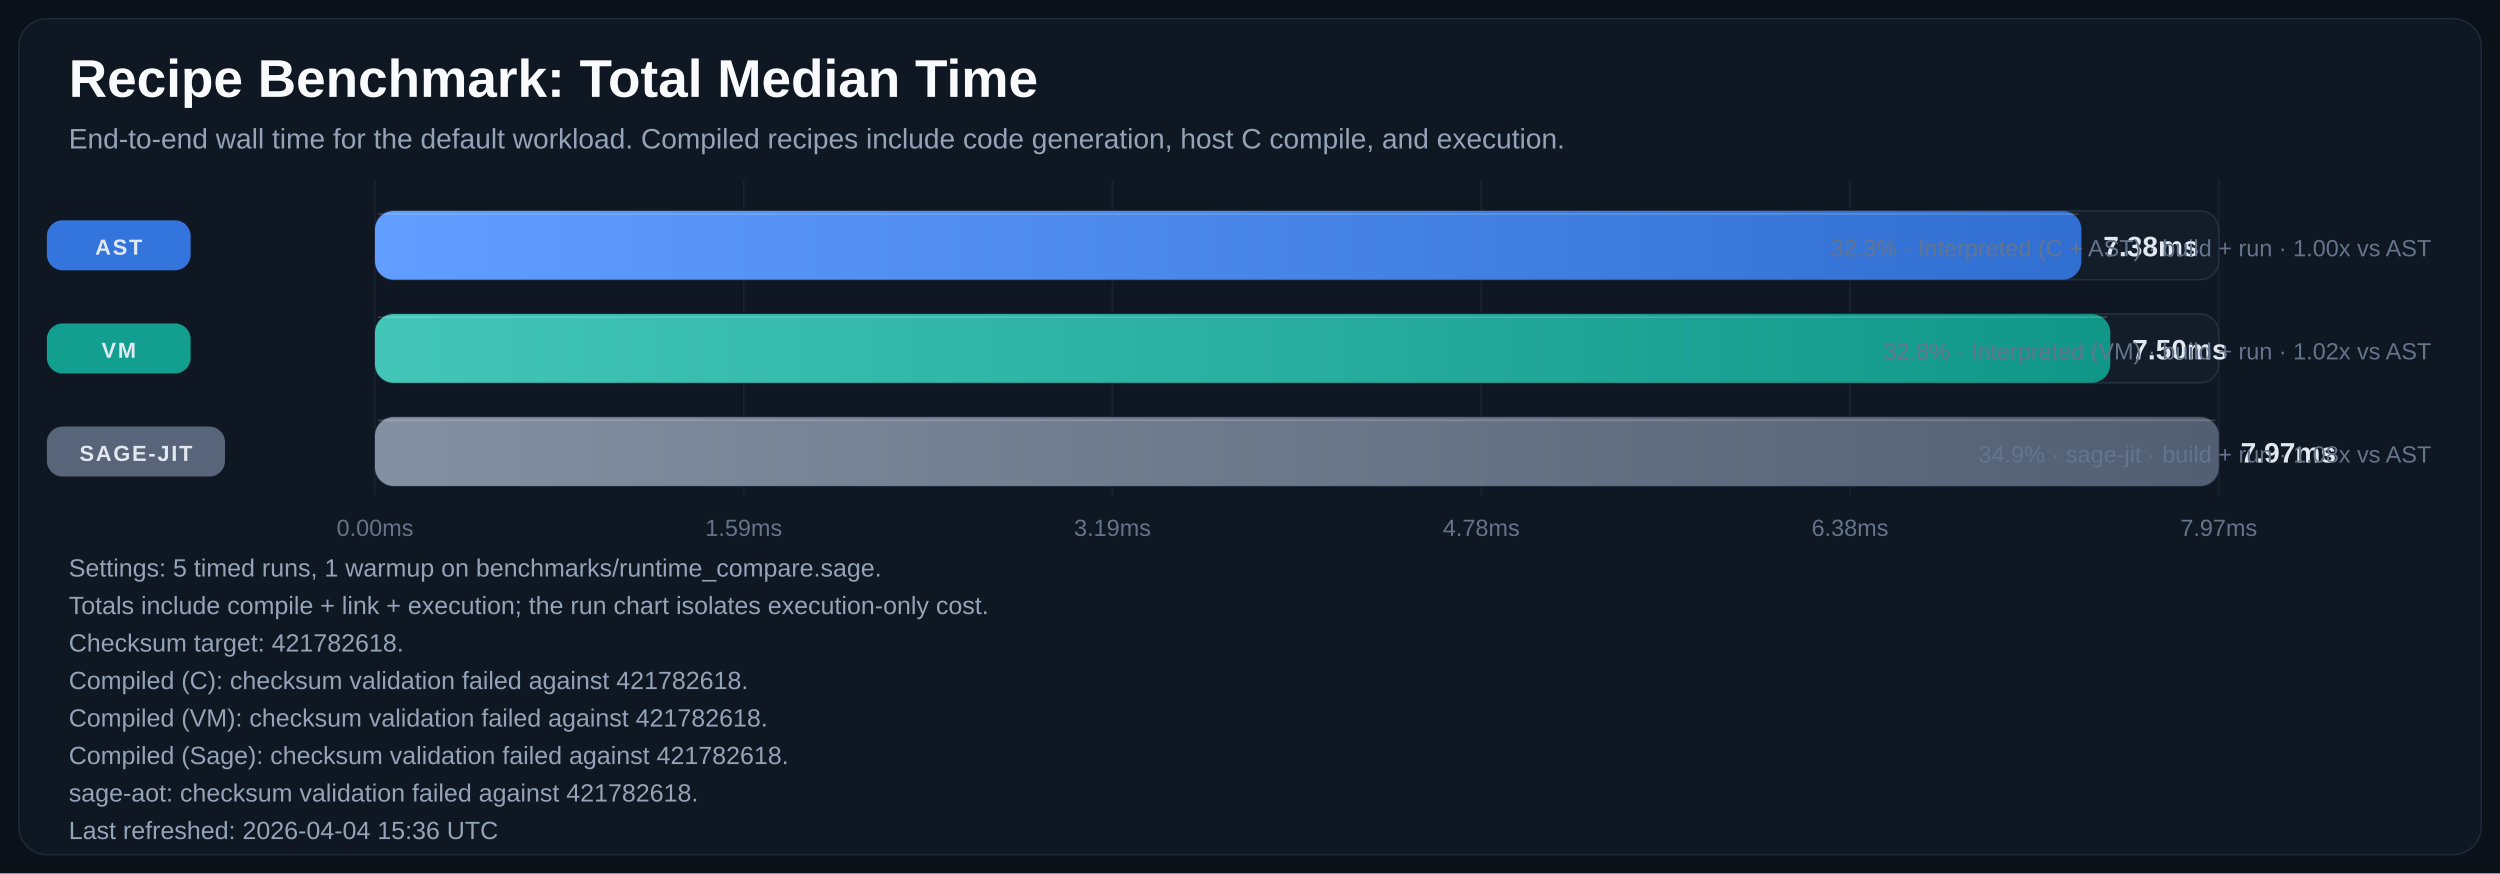
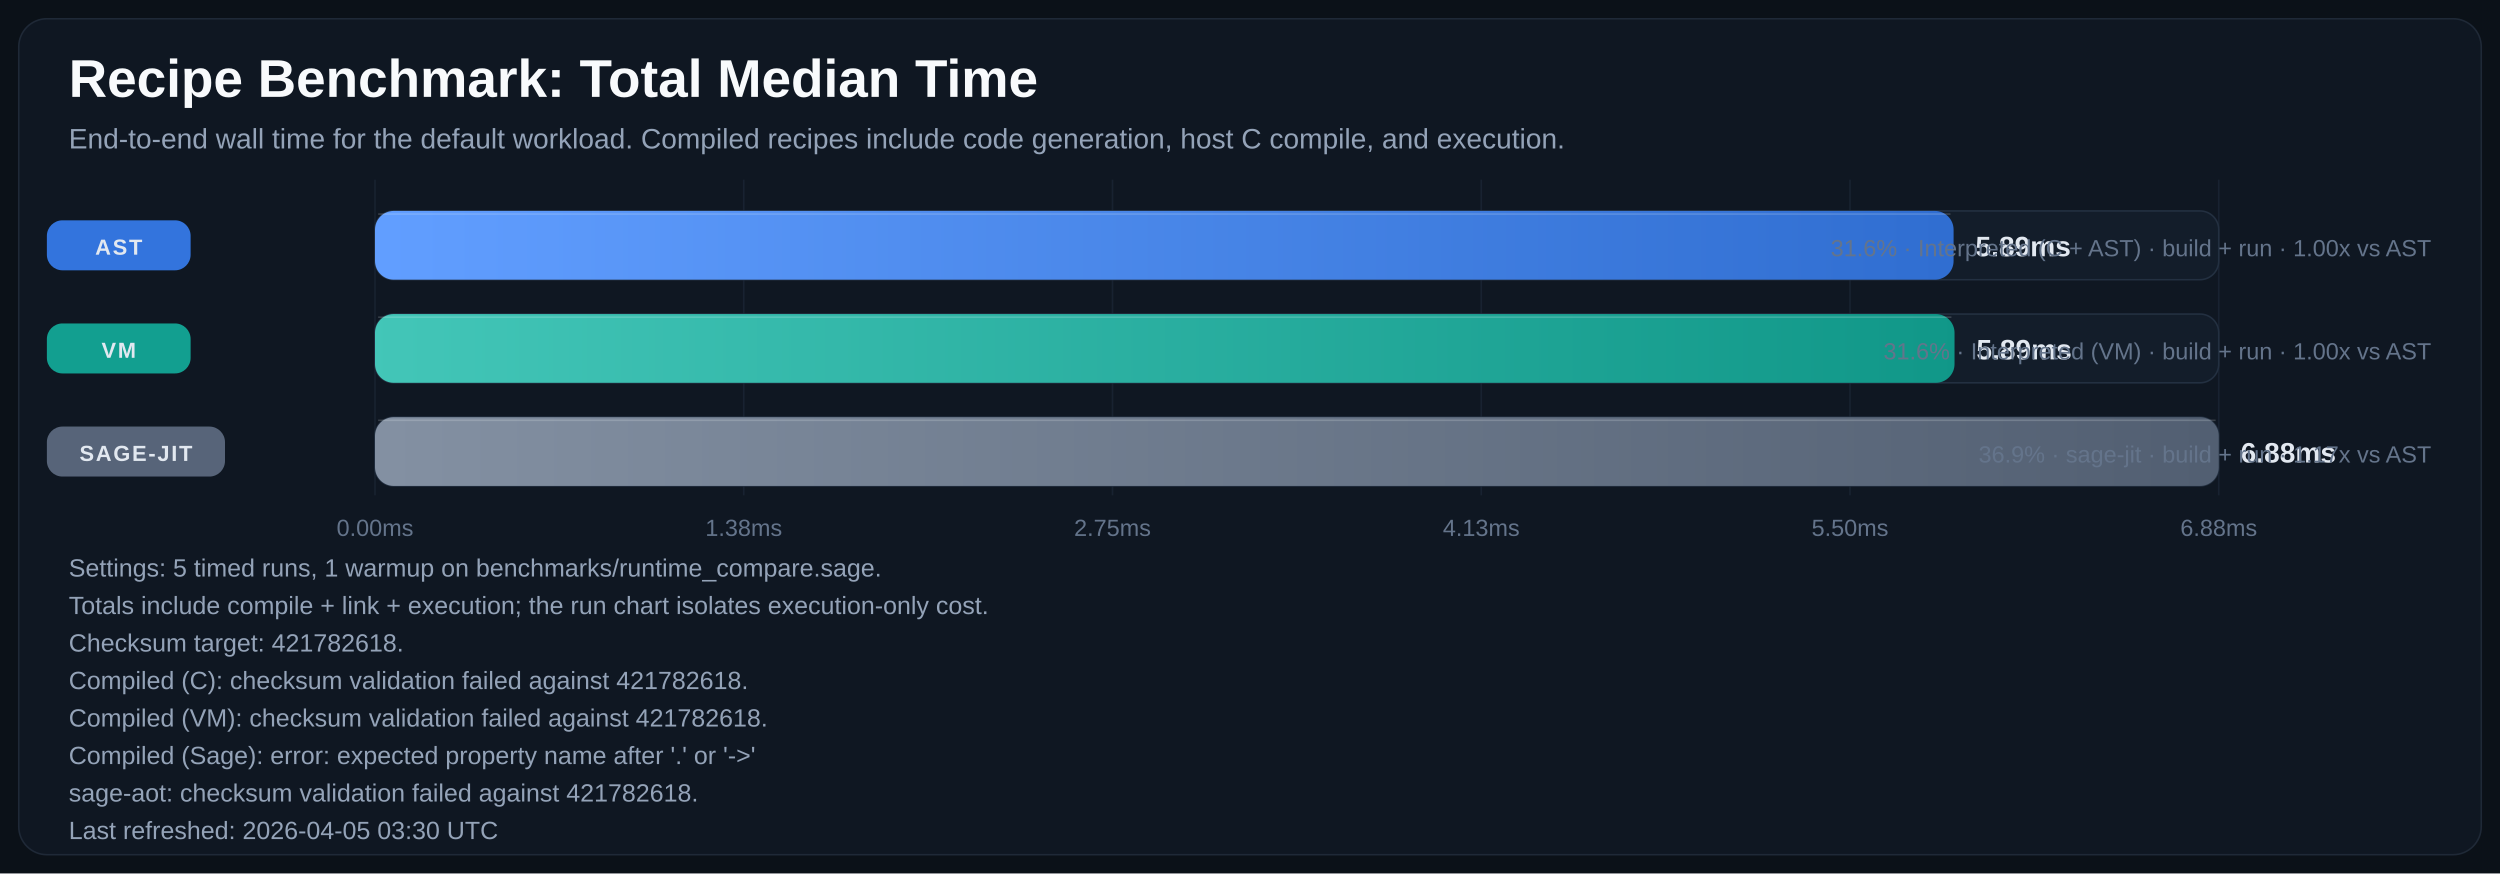
<svg xmlns="http://www.w3.org/2000/svg" width="1600" height="559" viewBox="0 0 1600 559" role="img" aria-labelledby="title desc">
  <defs>
    <linearGradient id="bar-gradient-0" x1="0%" y1="0%" x2="100%" y2="0%">
      <stop offset="0%" stop-color="#619EFF" />
      <stop offset="100%" stop-color="#306ED1" />
    </linearGradient>
    <linearGradient id="bar-gradient-1" x1="0%" y1="0%" x2="100%" y2="0%">
      <stop offset="0%" stop-color="#43C6B8" />
      <stop offset="100%" stop-color="#109788" />
    </linearGradient>
    <linearGradient id="bar-gradient-2" x1="0%" y1="0%" x2="100%" y2="0%">
      <stop offset="0%" stop-color="#8390A2" />
      <stop offset="100%" stop-color="#525F72" />
    </linearGradient>
  </defs>
  <rect width="100%" height="100%" fill="#0B1118" />
  <rect x="12" y="12" width="1576" height="535" rx="18" fill="#0F1722" stroke="#1F2937" />
  <text x="44" y="62" fill="#F8FAFC" font-size="34" font-family="Segoe UI, Arial, sans-serif" font-weight="700">Recipe Benchmark: Total Median Time</text>
  <text x="44" y="95" fill="#94A3B8" font-size="18" font-family="Segoe UI, Arial, sans-serif">End-to-end wall time for the default workload. Compiled recipes include code generation, host C compile, and execution.</text>
  <line x1="240.0" y1="115" x2="240.0" y2="317" stroke="#182231" stroke-width="1" />
  <text x="240.0" y="343" text-anchor="middle" fill="#64748B" font-size="15" font-family="Segoe UI, Arial, sans-serif">0.00ms</text>
  <line x1="476.0" y1="115" x2="476.0" y2="317" stroke="#182231" stroke-width="1" />
-   <text x="476.0" y="343" text-anchor="middle" fill="#64748B" font-size="15" font-family="Segoe UI, Arial, sans-serif">1.59ms</text>
+   <text x="476.0" y="343" text-anchor="middle" fill="#64748B" font-size="15" font-family="Segoe UI, Arial, sans-serif">1.38ms</text>
  <line x1="712.0" y1="115" x2="712.0" y2="317" stroke="#182231" stroke-width="1" />
-   <text x="712.0" y="343" text-anchor="middle" fill="#64748B" font-size="15" font-family="Segoe UI, Arial, sans-serif">3.19ms</text>
+   <text x="712.0" y="343" text-anchor="middle" fill="#64748B" font-size="15" font-family="Segoe UI, Arial, sans-serif">2.75ms</text>
  <line x1="948.0" y1="115" x2="948.0" y2="317" stroke="#182231" stroke-width="1" />
-   <text x="948.0" y="343" text-anchor="middle" fill="#64748B" font-size="15" font-family="Segoe UI, Arial, sans-serif">4.78ms</text>
+   <text x="948.0" y="343" text-anchor="middle" fill="#64748B" font-size="15" font-family="Segoe UI, Arial, sans-serif">4.13ms</text>
  <line x1="1184.0" y1="115" x2="1184.0" y2="317" stroke="#182231" stroke-width="1" />
-   <text x="1184.0" y="343" text-anchor="middle" fill="#64748B" font-size="15" font-family="Segoe UI, Arial, sans-serif">6.38ms</text>
+   <text x="1184.0" y="343" text-anchor="middle" fill="#64748B" font-size="15" font-family="Segoe UI, Arial, sans-serif">5.50ms</text>
  <line x1="1420.0" y1="115" x2="1420.0" y2="317" stroke="#182231" stroke-width="1" />
-   <text x="1420.0" y="343" text-anchor="middle" fill="#64748B" font-size="15" font-family="Segoe UI, Arial, sans-serif">7.97ms</text>
+   <text x="1420.0" y="343" text-anchor="middle" fill="#64748B" font-size="15" font-family="Segoe UI, Arial, sans-serif">6.88ms</text>
  <rect x="30" y="141.0" width="92" height="32" rx="10" fill="#3479E6" opacity="0.95" />
  <text x="76.0" y="163.0" text-anchor="middle" fill="#E2E8F0" font-size="14" font-family="Segoe UI, Arial, sans-serif" font-weight="700" letter-spacing="1.1">AST</text>
  <rect x="240" y="135" width="1180" height="44" rx="12" fill="#131D2A" stroke="#233041" />
-   <rect x="240" y="135" width="1092.1" height="44" rx="12" fill="url(#bar-gradient-0)" />
-   <line x1="242.0" y1="137.0" x2="1330.1" y2="137.0" stroke="#F8FAFC" stroke-opacity="0.18" />
-   <text x="1346.1" y="164.0" fill="#E2E8F0" font-size="18" font-family="Segoe UI, Arial, sans-serif" font-weight="700">7.38ms</text>
-   <text x="1556" y="164.0" text-anchor="end" fill="#64748B" font-size="15" font-family="Segoe UI, Arial, sans-serif">32.3% · Interpreted (C + AST) · build + run · 1.00x vs AST</text>
+   <rect x="240" y="135" width="1010.3" height="44" rx="12" fill="url(#bar-gradient-0)" />
+   <line x1="242.0" y1="137.0" x2="1248.3" y2="137.0" stroke="#F8FAFC" stroke-opacity="0.18" />
+   <text x="1264.3" y="164.0" fill="#E2E8F0" font-size="18" font-family="Segoe UI, Arial, sans-serif" font-weight="700">5.89ms</text>
+   <text x="1556" y="164.0" text-anchor="end" fill="#64748B" font-size="15" font-family="Segoe UI, Arial, sans-serif">31.6% · Interpreted (C + AST) · build + run · 1.00x vs AST</text>
  <rect x="30" y="207.0" width="92" height="32" rx="10" fill="#12A695" opacity="0.95" />
  <text x="76.0" y="229.0" text-anchor="middle" fill="#E2E8F0" font-size="14" font-family="Segoe UI, Arial, sans-serif" font-weight="700" letter-spacing="1.1">VM</text>
  <rect x="240" y="201" width="1180" height="44" rx="12" fill="#131D2A" stroke="#233041" />
-   <rect x="240" y="201" width="1110.6" height="44" rx="12" fill="url(#bar-gradient-1)" />
-   <line x1="242.0" y1="203.0" x2="1348.6" y2="203.0" stroke="#F8FAFC" stroke-opacity="0.18" />
-   <text x="1364.6" y="230.0" fill="#E2E8F0" font-size="18" font-family="Segoe UI, Arial, sans-serif" font-weight="700">7.50ms</text>
-   <text x="1556" y="230.0" text-anchor="end" fill="#64748B" font-size="15" font-family="Segoe UI, Arial, sans-serif">32.8% · Interpreted (VM) · build + run · 1.02x vs AST</text>
+   <rect x="240" y="201" width="1010.9" height="44" rx="12" fill="url(#bar-gradient-1)" />
+   <line x1="242.0" y1="203.0" x2="1248.9" y2="203.0" stroke="#F8FAFC" stroke-opacity="0.18" />
+   <text x="1264.9" y="230.0" fill="#E2E8F0" font-size="18" font-family="Segoe UI, Arial, sans-serif" font-weight="700">5.89ms</text>
+   <text x="1556" y="230.0" text-anchor="end" fill="#64748B" font-size="15" font-family="Segoe UI, Arial, sans-serif">31.6% · Interpreted (VM) · build + run · 1.00x vs AST</text>
  <rect x="30" y="273.0" width="114" height="32" rx="10" fill="#5A687D" opacity="0.95" />
  <text x="87.0" y="295.0" text-anchor="middle" fill="#E2E8F0" font-size="14" font-family="Segoe UI, Arial, sans-serif" font-weight="700" letter-spacing="1.1">SAGE-JIT</text>
  <rect x="240" y="267" width="1180" height="44" rx="12" fill="#131D2A" stroke="#233041" />
  <rect x="240" y="267" width="1180.0" height="44" rx="12" fill="url(#bar-gradient-2)" />
  <line x1="242.0" y1="269.0" x2="1418.0" y2="269.0" stroke="#F8FAFC" stroke-opacity="0.18" />
-   <text x="1434.0" y="296.0" fill="#E2E8F0" font-size="18" font-family="Segoe UI, Arial, sans-serif" font-weight="700">7.97ms</text>
-   <text x="1556" y="296.0" text-anchor="end" fill="#64748B" font-size="15" font-family="Segoe UI, Arial, sans-serif">34.9% · sage-jit · build + run · 1.08x vs AST</text>
+   <text x="1434.0" y="296.0" fill="#E2E8F0" font-size="18" font-family="Segoe UI, Arial, sans-serif" font-weight="700">6.88ms</text>
+   <text x="1556" y="296.0" text-anchor="end" fill="#64748B" font-size="15" font-family="Segoe UI, Arial, sans-serif">36.9% · sage-jit · build + run · 1.17x vs AST</text>
  <text x="44" y="369" fill="#94A3B8" font-size="16" font-family="Segoe UI, Arial, sans-serif">Settings: 5 timed runs, 1 warmup on benchmarks/runtime_compare.sage.</text>
  <text x="44" y="393" fill="#94A3B8" font-size="16" font-family="Segoe UI, Arial, sans-serif">Totals include compile + link + execution; the run chart isolates execution-only cost.</text>
  <text x="44" y="417" fill="#94A3B8" font-size="16" font-family="Segoe UI, Arial, sans-serif">Checksum target: 421782618.</text>
  <text x="44" y="441" fill="#94A3B8" font-size="16" font-family="Segoe UI, Arial, sans-serif">Compiled (C): checksum validation failed against 421782618.</text>
  <text x="44" y="465" fill="#94A3B8" font-size="16" font-family="Segoe UI, Arial, sans-serif">Compiled (VM): checksum validation failed against 421782618.</text>
-   <text x="44" y="489" fill="#94A3B8" font-size="16" font-family="Segoe UI, Arial, sans-serif">Compiled (Sage): checksum validation failed against 421782618.</text>
+   <text x="44" y="489" fill="#94A3B8" font-size="16" font-family="Segoe UI, Arial, sans-serif">Compiled (Sage): error: expected property name after '.' or '-&gt;'</text>
  <text x="44" y="513" fill="#94A3B8" font-size="16" font-family="Segoe UI, Arial, sans-serif">sage-aot: checksum validation failed against 421782618.</text>
-   <text x="44" y="537" fill="#94A3B8" font-size="16" font-family="Segoe UI, Arial, sans-serif">Last refreshed: 2026-04-04 15:36 UTC</text>
+   <text x="44" y="537" fill="#94A3B8" font-size="16" font-family="Segoe UI, Arial, sans-serif">Last refreshed: 2026-04-05 03:30 UTC</text>
</svg>
